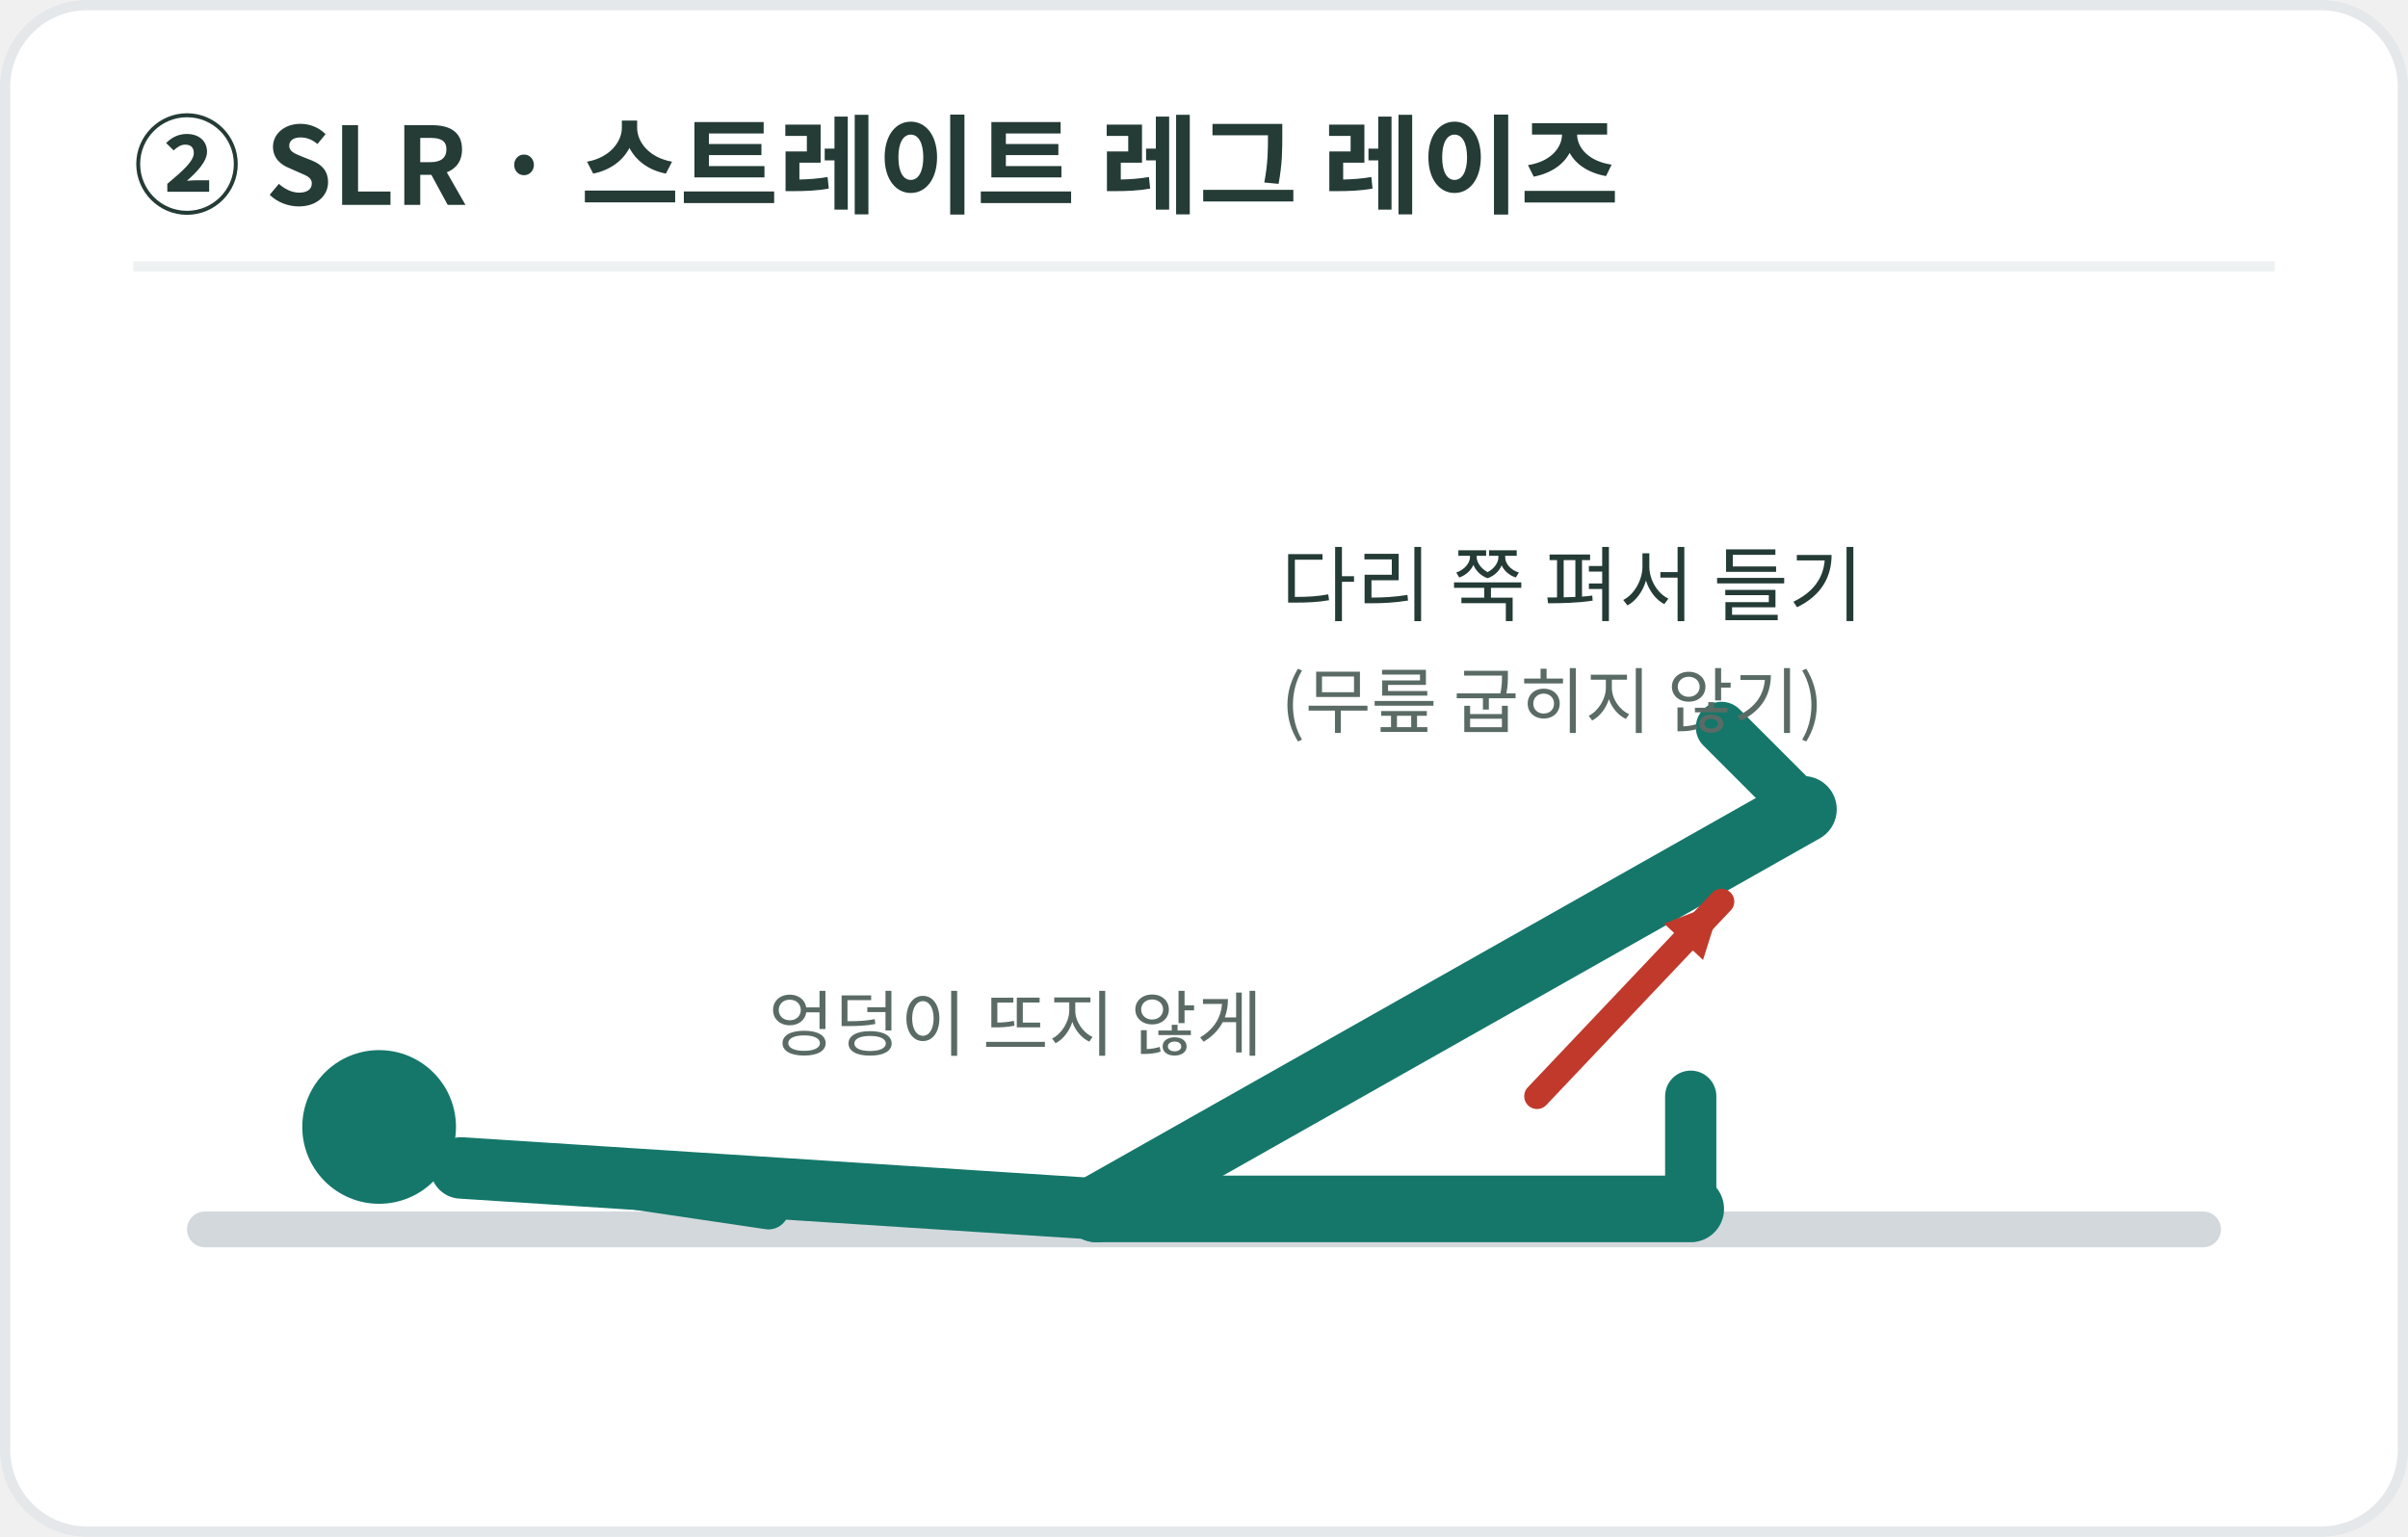
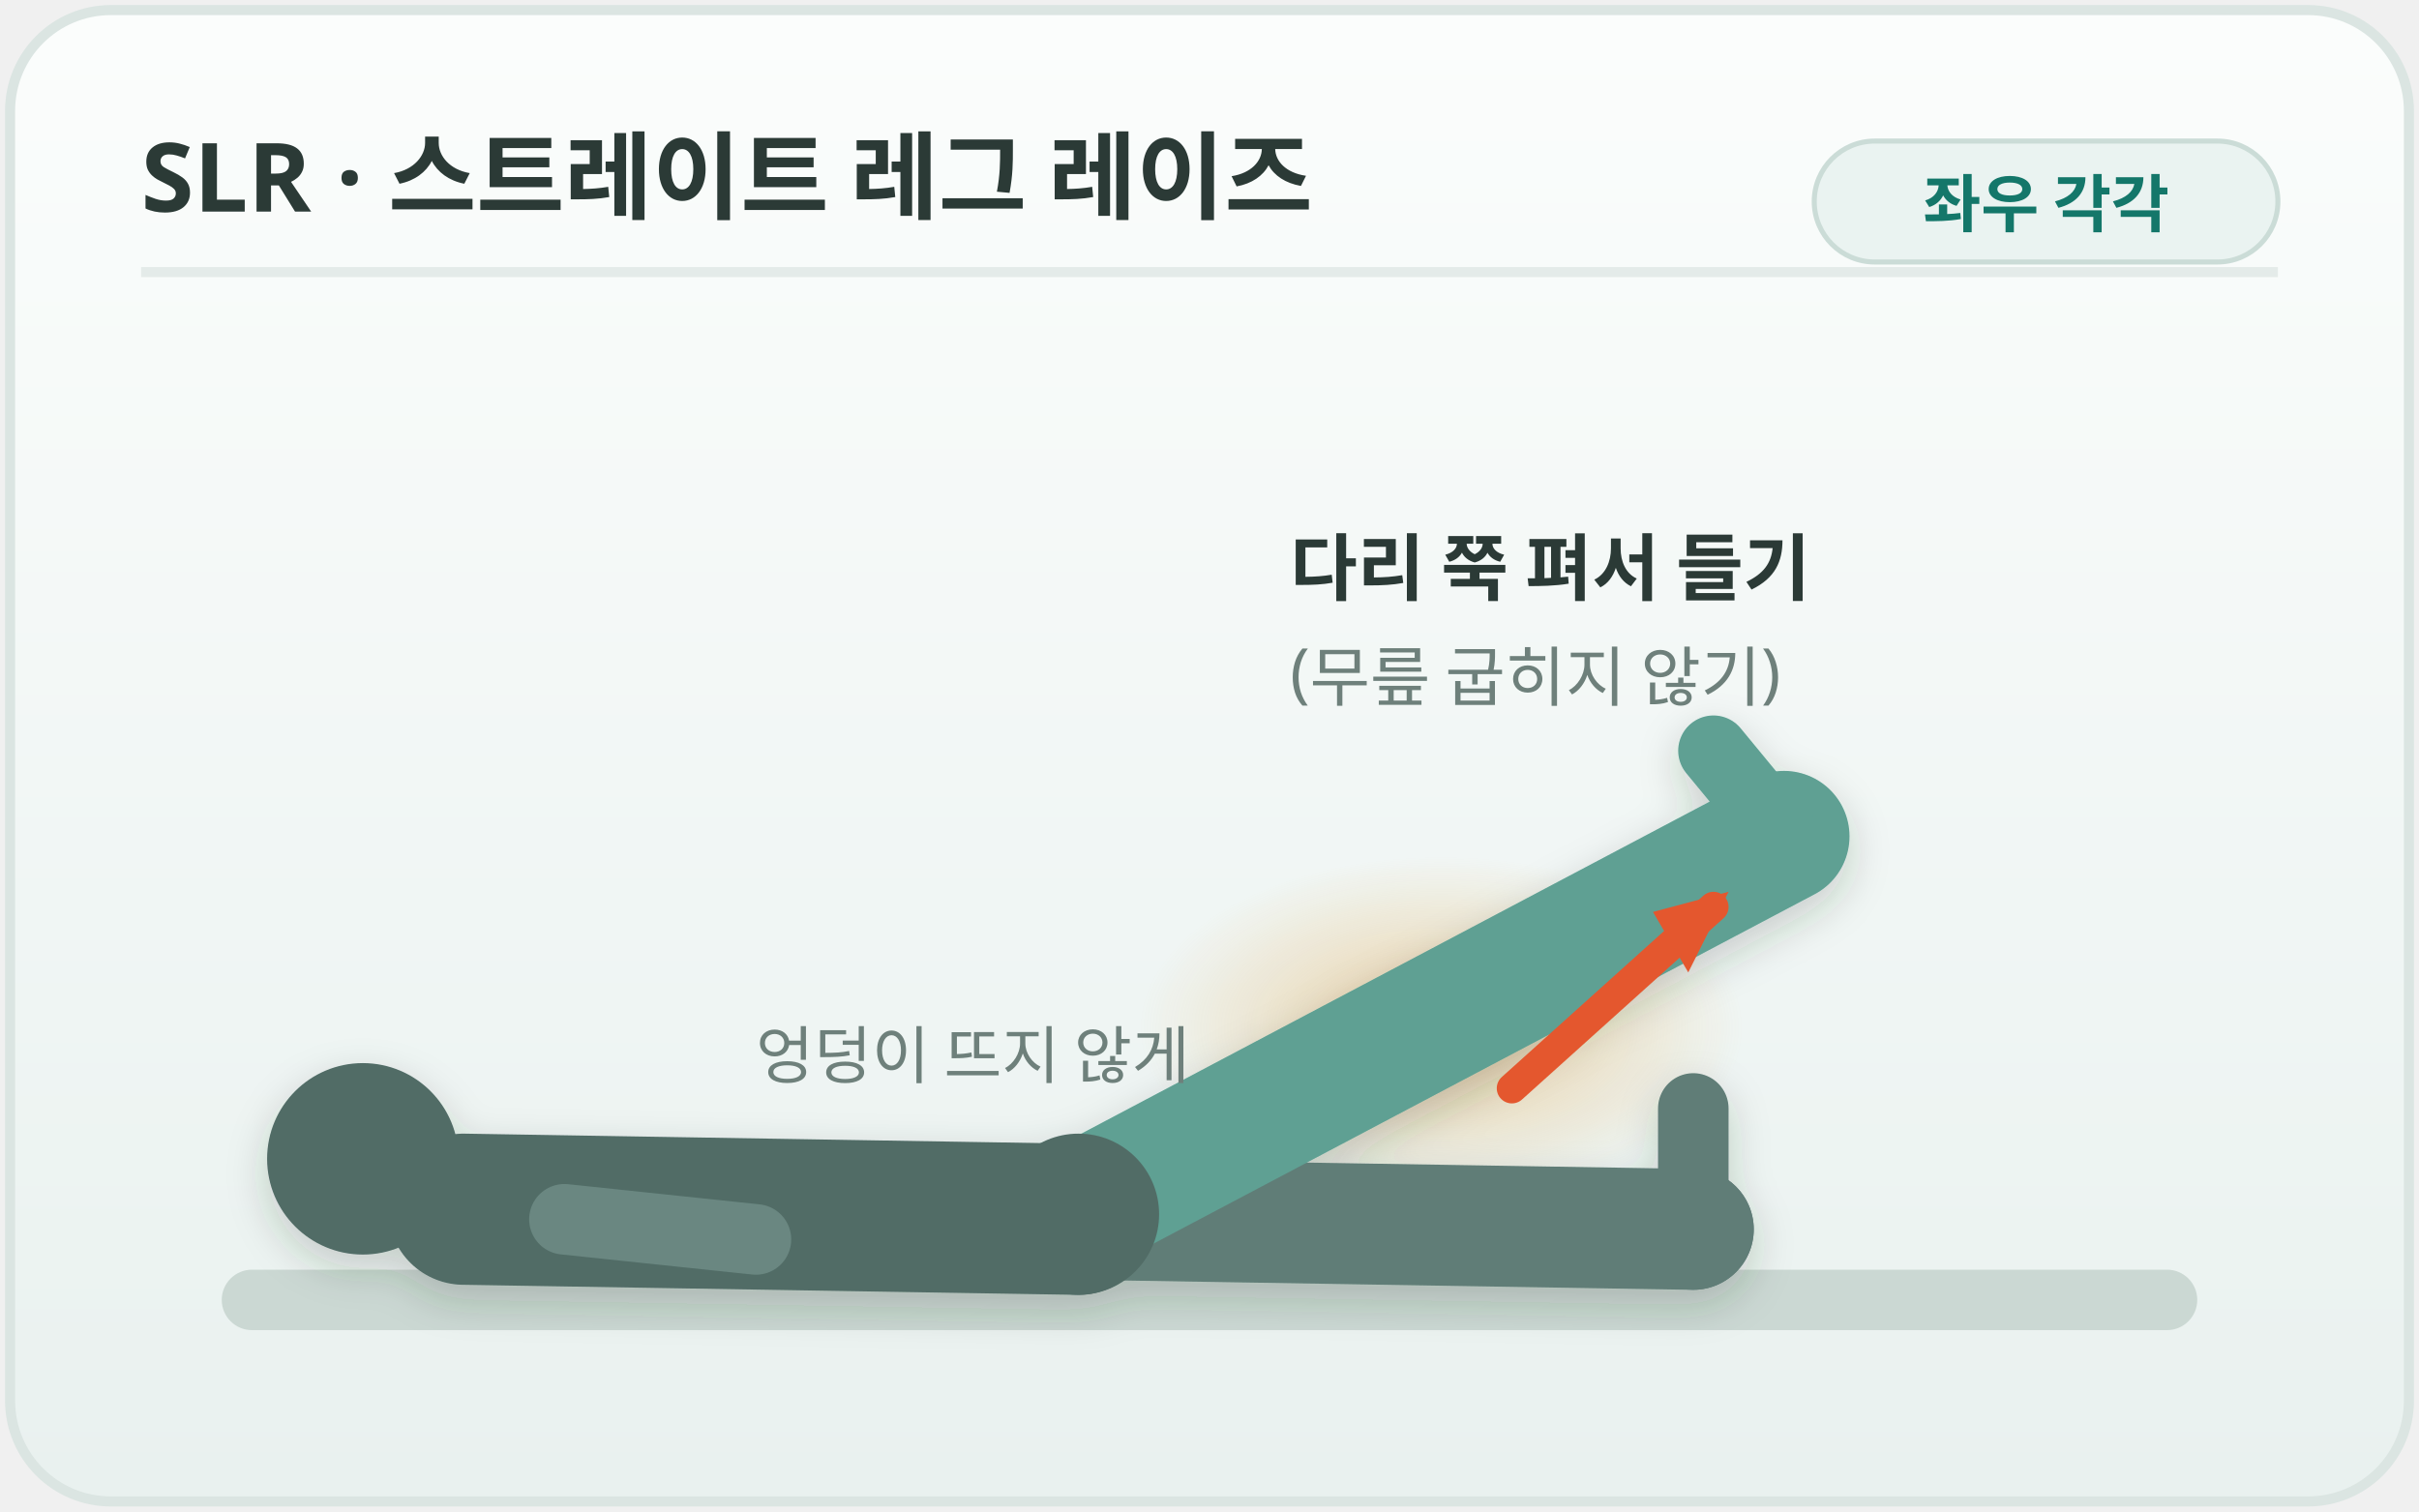
- <svg xmlns="http://www.w3.org/2000/svg" viewBox="0 0 470 300" font-family="Noto Sans CJK KR, sans-serif">
-   <rect x="1" y="1" width="468" height="298" rx="16" fill="#FFFFFF" stroke="#E4E8EA" stroke-width="2" />
-   <text x="26" y="40" font-size="21" font-weight="700" fill="#243B36">② SLR · 스트레이트 레그 레이즈</text>
-   <line x1="26" y1="52" x2="444" y2="52" stroke="#EEF1F2" stroke-width="2" />
-   <line x1="40" y1="240" x2="430" y2="240" stroke="#D3D8DD" stroke-width="7" stroke-linecap="round" />
-   <circle cx="74" cy="220" r="15" fill="#14776A" />
-   <line x1="90" y1="228" x2="214" y2="236" stroke="#14776A" stroke-width="12" stroke-linecap="round" />
-   <line x1="96" y1="228" x2="150" y2="236" stroke="#14776A" stroke-width="8" stroke-linecap="round" />
-   <line x1="214" y1="236" x2="330" y2="236" stroke="#14776A" stroke-width="13" stroke-linecap="round" />
-   <line x1="330" y1="236" x2="330" y2="214" stroke="#14776A" stroke-width="10" stroke-linecap="round" />
-   <line x1="214" y1="236" x2="352" y2="158" stroke="#14776A" stroke-width="13" stroke-linecap="round" />
-   <line x1="352" y1="158" x2="336" y2="142" stroke="#14776A" stroke-width="10" stroke-linecap="round" />
-   <line x1="300" y1="214" x2="336" y2="176" stroke="#C0392B" stroke-width="5" stroke-linecap="round" />
-   <polygon points="336,176 332.4,187.4 324.8,180.3" fill="#C0392B" />
-   <text x="250" y="120" font-size="16" fill="#243B36" text-anchor="start" font-weight="400">다리 쭉 펴서 들기</text>
-   <text x="250" y="142" font-size="14" fill="#5A6B66" text-anchor="start" font-weight="400">(무릎 굽히지 않기)</text>
-   <text x="150" y="205" font-size="14" fill="#5A6B66" text-anchor="start" font-weight="400">엉덩이 뜨지 않게</text>
+ <svg xmlns="http://www.w3.org/2000/svg" viewBox="0 0 480 300" font-family="'Noto Sans KR','Apple SD Gothic Neo',sans-serif">
+   <defs>
+     <linearGradient id="bg" x1="0" y1="0" x2="0" y2="1">
+       <stop offset="0" stop-color="#FBFDFC" />
+       <stop offset="1" stop-color="#E9F1EF" />
+     </linearGradient>
+     <radialGradient id="glow" cx="50%" cy="50%" r="50%">
+       <stop offset="0" stop-color="#E0982A" stop-opacity="0.40" />
+       <stop offset="1" stop-color="#E0982A" stop-opacity="0" />
+     </radialGradient>
+     <filter id="soft" x="-30%" y="-30%" width="160%" height="160%">
+       <feDropShadow dx="0" dy="3" stdDeviation="4" flood-color="#22332F" flood-opacity="0.20" />
+     </filter>
+   </defs>
+   <rect x="2" y="2" width="476" height="296" rx="20" fill="url(#bg)" stroke="#DBE5E2" stroke-width="2" />
+   <text x="28" y="42" font-size="19" font-weight="700" fill="#2B3A36">SLR · 스트레이트 레그 레이즈</text>
+   <line x1="28" y1="54" x2="452" y2="54" stroke="#E4EBE9" stroke-width="2" />
+   <rect x="44" y="252" width="392" height="12" rx="6" fill="#CBD8D3" />
+   <ellipse cx="286" cy="204" rx="60" ry="34" fill="url(#glow)" />
+   <g filter="url(#soft)" stroke-linecap="round">
+     <line x1="214" y1="242" x2="336" y2="244" stroke="#607D77" stroke-width="24" />
+     <line x1="336" y1="244" x2="336" y2="220" stroke="#607D77" stroke-width="14" />
+     <line x1="214" y1="240" x2="354" y2="166" stroke="#5EA093" stroke-width="26" />
+     <line x1="354" y1="166" x2="340" y2="149" stroke="#5EA093" stroke-width="14" />
+     <line x1="92" y1="240" x2="214" y2="242" stroke="#516C66" stroke-width="30" />
+     <line x1="112" y1="242" x2="150" y2="246" stroke="#6A8781" stroke-width="14" />
+     <circle cx="214" cy="241" r="16" fill="#516C66" />
+     <circle cx="336" cy="244" r="12" fill="#607D77" />
+     <circle cx="72" cy="230" r="19" fill="#516C66" />
+   </g>
+   <line x1="300" y1="216" x2="340" y2="180" stroke="#E4572E" stroke-width="6" stroke-linecap="round" />
+   <polygon points="343,177 328,181 335,193" fill="#E4572E" />
+   <text x="256" y="118" font-size="14.5" font-weight="600" fill="#2B3A36">다리 쭉 펴서 들기</text>
+   <text x="256" y="138" font-size="13" fill="#6E807B">(무릎 굽히지 않기)</text>
+   <text x="150" y="214" font-size="12.5" fill="#6E807B">엉덩이 뜨지 않게</text>
+   <rect x="360" y="28" width="92" height="24" rx="12" fill="#EAF3F1" stroke="#CBDCD7" />
+   <text x="406" y="45" font-size="12.5" font-weight="700" fill="#14776A" text-anchor="middle">좌우 각각</text>
</svg>
